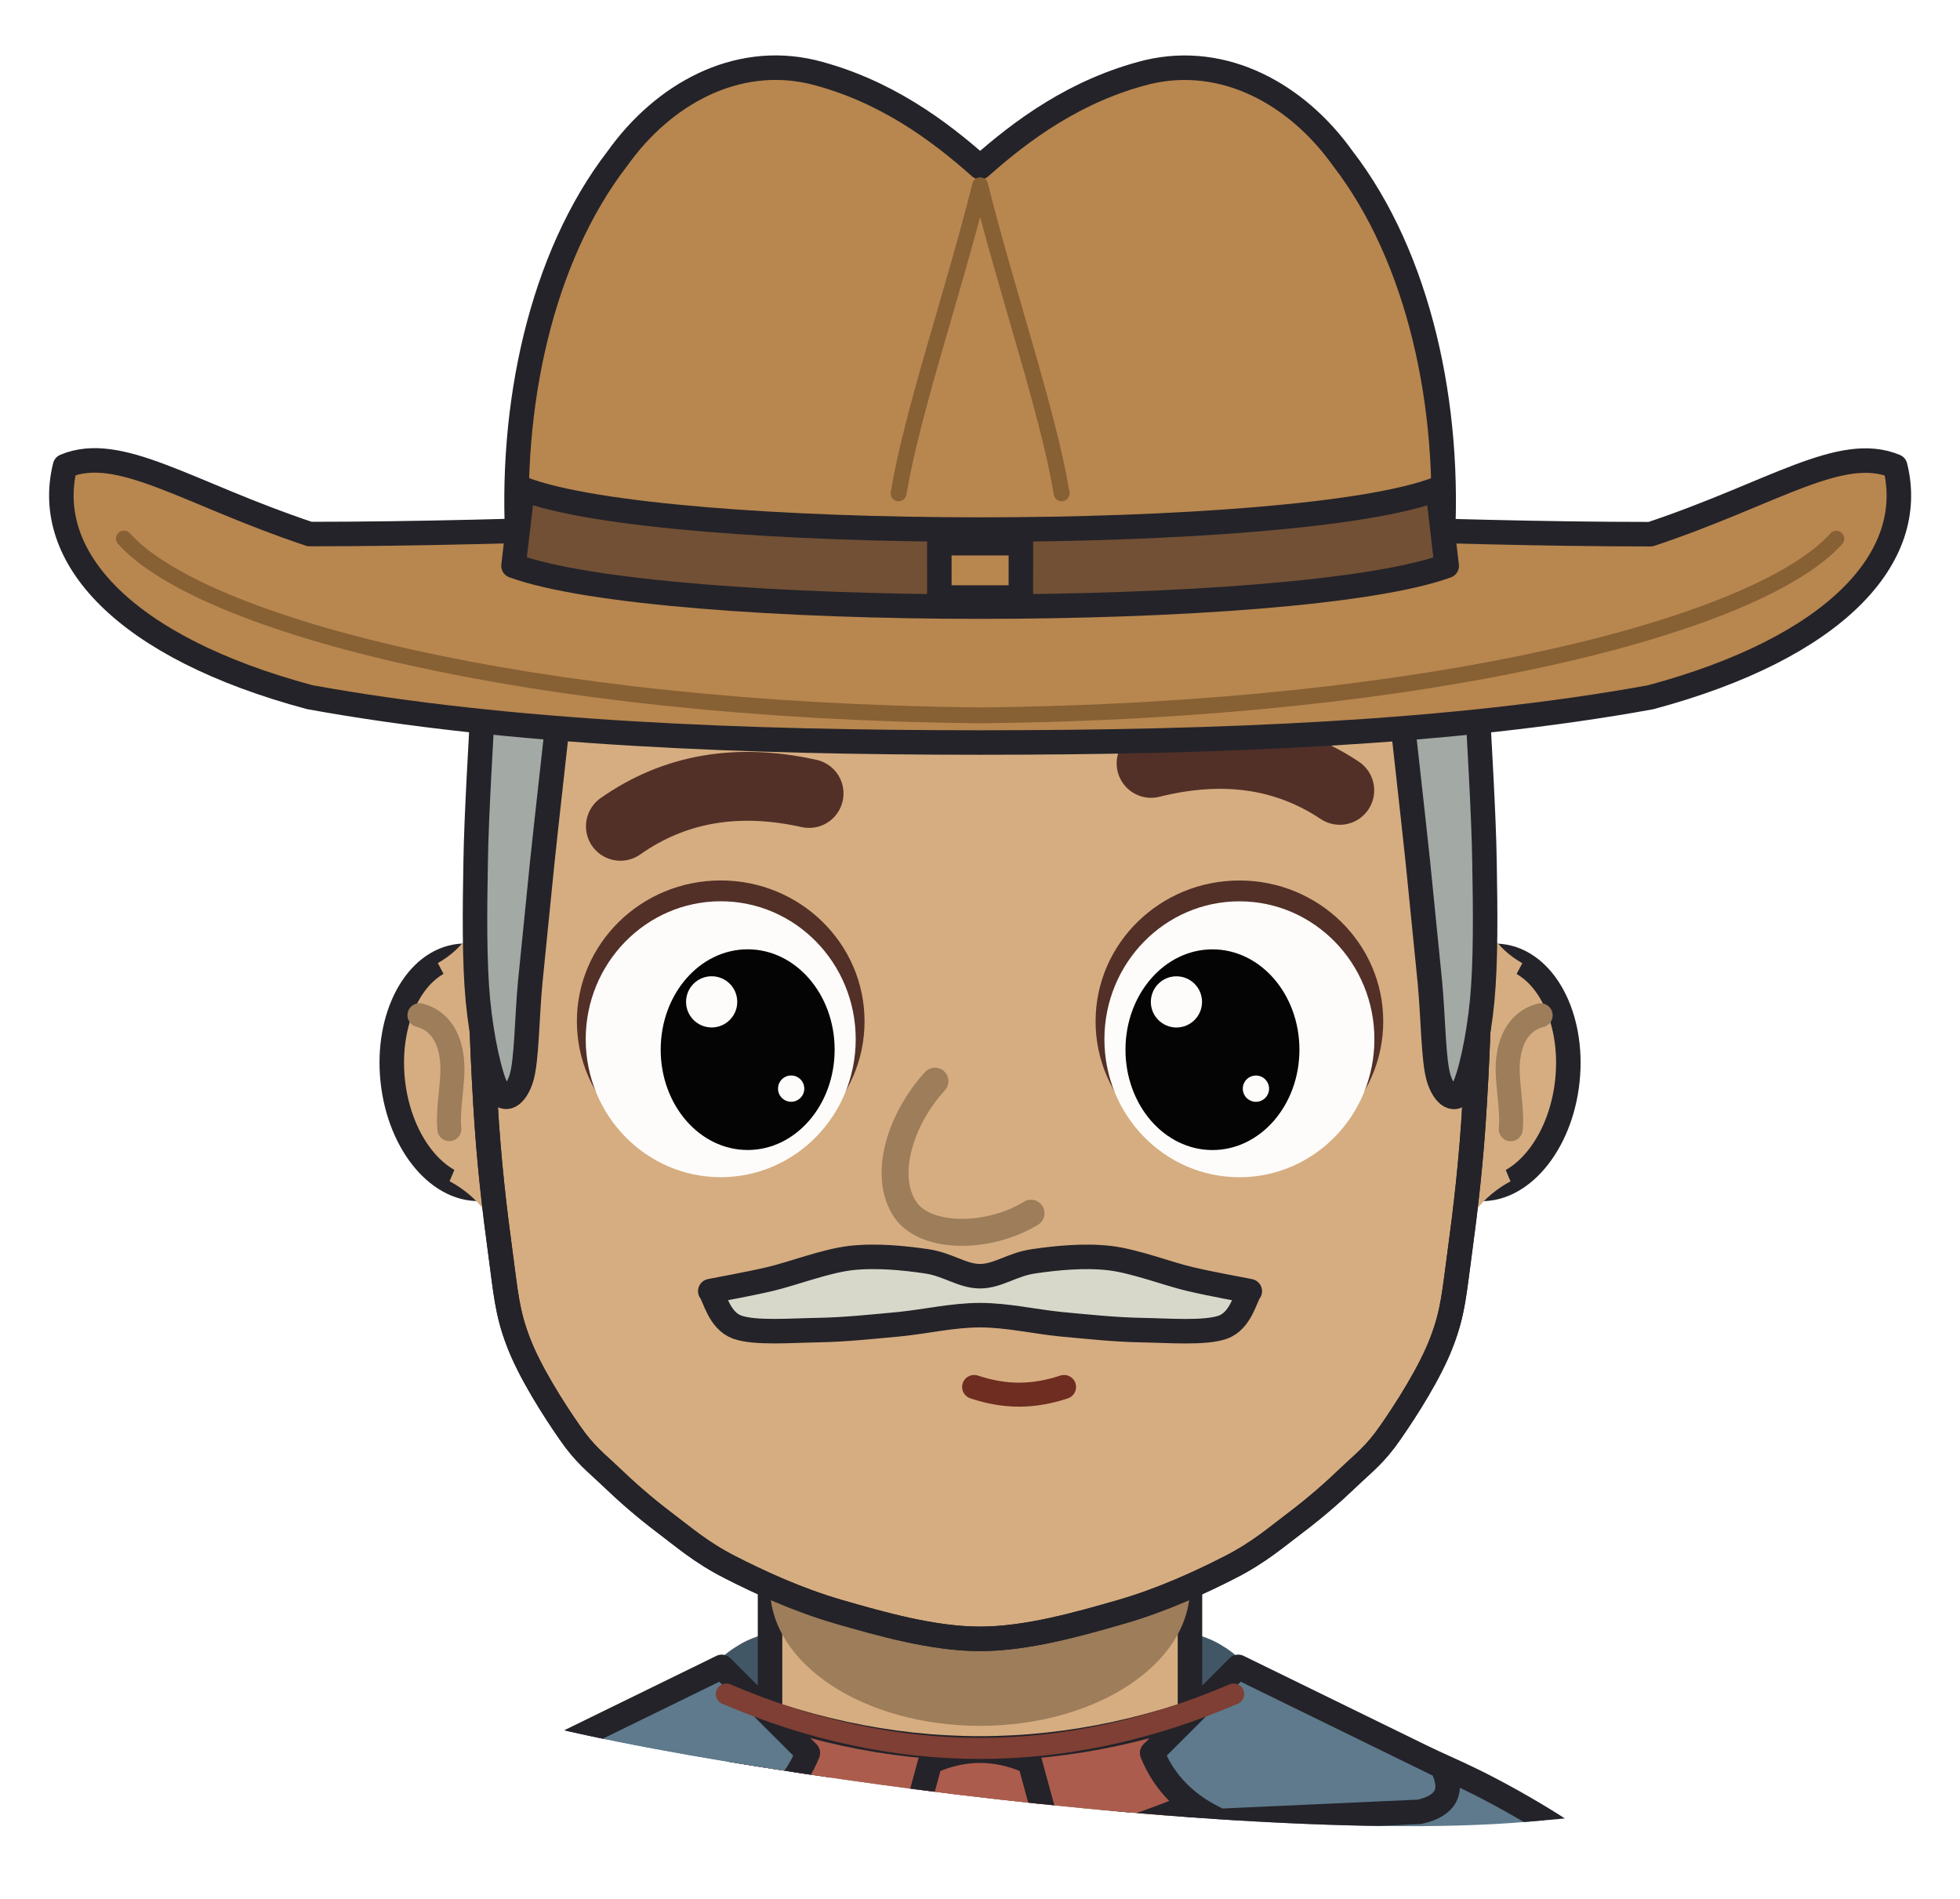
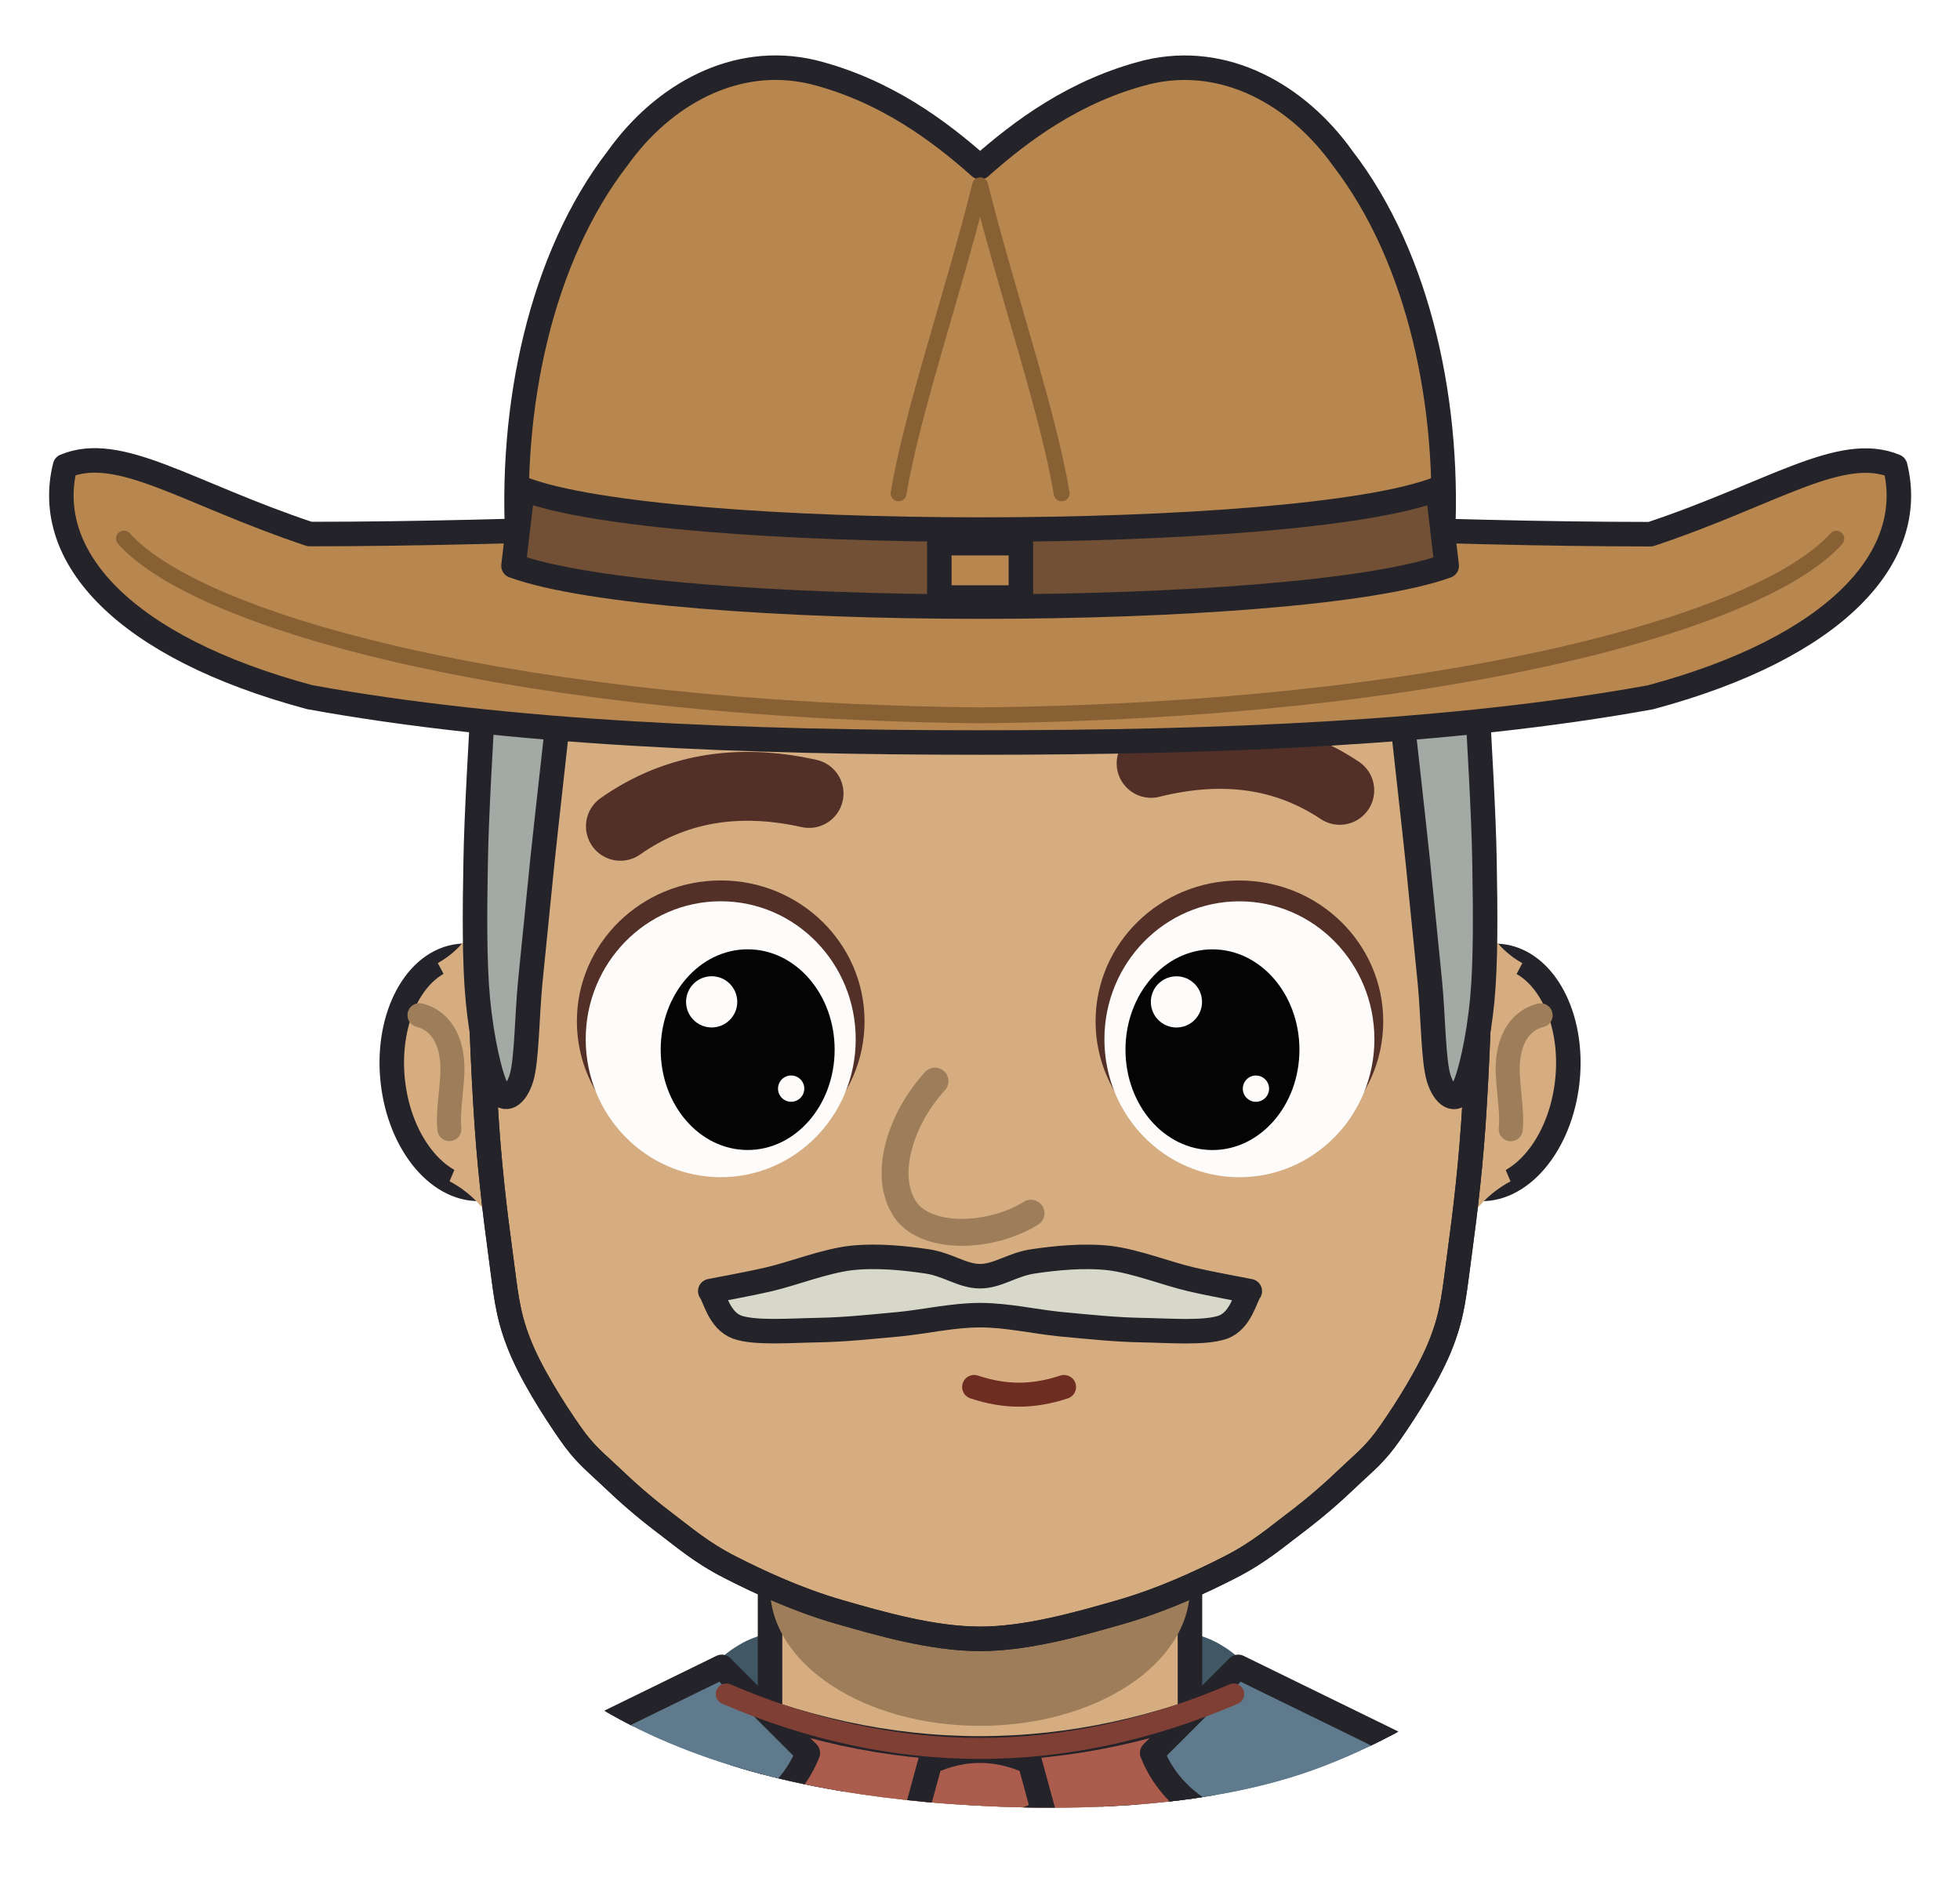
<svg xmlns="http://www.w3.org/2000/svg" viewBox="0 0 320 310" width="320" height="310">
  <defs>
    <clipPath id="cd15b">
      <rect x="-4000" y="-4000" width="9000" height="9000" />
    </clipPath>
    <pattern id="cd15pat" width="28" height="28" patternUnits="userSpaceOnUse">
      <rect width="28" height="28" fill="#FFE94A" />
      <rect width="14" height="28" fill="#F6A5C0" />
    </pattern>
    <clipPath id="cd15cr">
-       <path d="M923.39 663.50C912.62 724.63 937.94 818.09 907.77 859.84C877.61 901.59 817.01 908.05 741.59 914.52C666.45 920.98 543.63 910.21 455.83 898.09C367.76 885.97 272.95 869.54 214.51 842.06C156.33 814.86 126.97 789.54 105.96 734.06C85.22 678.31 89.26 571.38 90.07 508.90C90.61 446.68 78.49 394.70 110.00 359.96C141.25 325.48 197.00 306.63 278.34 301.24C359.95 295.85 507.00 317.13 599.38 327.37C691.77 337.60 771.22 334.10 833.17 361.84C895.38 389.85 957.06 443.72 972.14 494.08C986.96 544.45 933.90 602.63 923.39 663.50Z" />
+       <path d="M825.36 639.53C820.78 687.47 821.86 742.41 793.04 784.16C764.22 825.90 704.69 869.54 652.17 889.74C599.65 910.21 531.24 910.48 477.38 905.90C423.51 901.05 372.07 888.93 328.70 862.27C285.61 835.60 242.52 794.12 218.01 745.91C193.50 697.97 181.65 625.25 181.92 574.08C181.92 523.17 188.92 478.73 218.81 439.41C248.71 400.09 307.69 358.61 361.83 338.41C415.70 317.94 487.07 314.44 542.82 317.13C598.31 319.82 648.67 324.40 695.27 354.30C741.59 383.93 800.04 447.76 821.59 495.16C843.40 542.83 830.20 591.31 825.36 639.53Z" />
      <path d="M-473.50 -700.97L1473.50 -700.97L1473.50 664.63L-473.50 664.63Z" />
    </clipPath>
    <clipPath id="cd15s">
      <path d="M500 970.1L616.5 850.9C621.8 853.2 636.8 859.1 648.3 864.2C659.7 869.3 672.5 875.4 685.3 881.4C698.1 887.3 712.5 893.3 725 899.9C737.6 906.5 750.8 914.3 760.8 921.1C770.7 927.9 778 934.3 784.6 941C791.2 947.6 795.8 954.2 800.5 960.8C805.1 967.4 808.6 974.1 812.4 980.7C816.1 987.2 821.2 996.8 823 1000L177 1000C178.8 996.8 183.9 987.2 187.6 980.7C191.4 974.1 194.9 967.4 199.5 960.8C204.2 954.2 208.8 947.6 215.4 941C222 934.3 229.3 927.9 239.2 921.1C249.2 914.3 262.4 906.5 275 899.9C287.5 893.3 301.9 887.3 314.7 881.4C327.5 875.4 340.3 869.3 351.7 864.2C363.2 859.1 378.2 853.2 383.5 850.9L500 970.1Z" fill="#5E7A8C" stroke="#242329" stroke-width="10.82" stroke-linejoin="round" stroke-linecap="round" transform="translate(500 1014) scale(0.86) translate(-500 -1000)" />
      <path d="M380 856Q500 908 620 856L596 906Q548 926 500 934Q452 926 404 906Z" fill="#AC5C4D" stroke="#242329" stroke-width="10.82" stroke-linejoin="round" stroke-linecap="round" transform="translate(500 1014) scale(0.86) translate(-500 -1000)" />
      <path d="M386 846L296 890Q288 906 306 910L394 914Q416 904 424 884Z" fill="#5E7A8C" stroke="#242329" stroke-width="10.82" stroke-linejoin="round" stroke-linecap="round" transform="translate(500 1014) scale(0.86) translate(-500 -1000)" />
      <path d="M614 846L704 890Q712 906 694 910L606 914Q584 904 576 884Z" fill="#5E7A8C" stroke="#242329" stroke-width="10.82" stroke-linejoin="round" stroke-linecap="round" transform="translate(500 1014) scale(0.86) translate(-500 -1000)" />
      <path d="M478 888Q500 878 522 888L528 910Q500 924 472 910Z" fill="#AC5C4D" stroke="#242329" stroke-width="10.82" stroke-linejoin="round" stroke-linecap="round" transform="translate(500 1014) scale(0.86) translate(-500 -1000)" />
      <path d="M388 858Q500 906 612 858" fill="none" stroke="#7F3F34" stroke-width="9.3" stroke-linecap="round" transform="translate(500 1014) scale(0.86) translate(-500 -1000)" />
    </clipPath>
    <clipPath id="cd15eL">
      <ellipse cx="385.5" cy="569" rx="59.6" ry="60.9" />
    </clipPath>
    <clipPath id="cd15eR">
      <ellipse cx="614.5" cy="569" rx="59.6" ry="60.9" />
    </clipPath>
    <filter id="cd15bl" x="-60%" y="-90%" width="220%" height="280%">
      <feGaussianBlur stdDeviation="15" />
    </filter>
    <clipPath id="cd15eo">
      <path d="M-1000 -1000H2000V2000H-1000Z" />
    </clipPath>
    <clipPath id="cd15ck">
      <ellipse cx="385.5" cy="561.1" rx="66.5" ry="65.2" />
      <ellipse cx="385.5" cy="569" rx="62.6" ry="63.9" />
      <ellipse cx="614.5" cy="561.1" rx="66.5" ry="65.2" />
      <ellipse cx="614.5" cy="569" rx="62.6" ry="63.9" />
    </clipPath>
  </defs>
  <g transform="translate(-55 -107) scale(0.43)">
    <g clip-path="url(#cd15b)">
      <g transform="translate(500 1014) scale(0.86) translate(-500 -1000)">
        <g clip-path="url(#cd15cr)">
          <g transform="translate(0 0.06)">
            <path d="M500 824.5C525.6 824.5 558.7 826.2 576.8 828.4C594.9 830.7 601.5 833.1 608.5 837.7C615.6 842.3 619.6 847.4 619.1 856.2C618.7 865.1 625.8 880.5 605.9 890.7C586 900.8 535.3 917.1 500 917.1C464.7 917.1 414 900.8 394.1 890.7C374.2 880.5 381.3 865.1 380.9 856.2C380.4 847.4 384.4 842.3 391.5 837.7C398.5 833.1 405.1 830.7 423.2 828.4C441.3 826.2 474.4 824.5 500 824.5Z" fill="#415766" />
          </g>
        </g>
        <g clip-path="url(#cd15cr)">
          <g transform="translate(0 0.06)">
            <path d="M407.3 768.9L407.3 935.7Q407.3 967.4 439.1 967.4L560.9 967.4Q592.7 967.4 592.7 935.7L592.7 768.9Z" fill="#D6AD81" stroke="#242329" stroke-width="10.82" stroke-linejoin="round" stroke-linecap="round" />
            <ellipse cx="500" cy="811.2" rx="92.7" ry="60.9" fill="#9D7D5A" />
          </g>
        </g>
        <g transform="matrix(1 0.0001 -0.0001 1 0.08335 0.01754)">
          <ellipse cx="275.6" cy="583.6" rx="35.1" ry="51.6" transform="rotate(-6 275.6 583.6)" fill="#D6AD81" stroke="#242329" stroke-width="10.82" stroke-linejoin="round" stroke-linecap="round" />
          <ellipse cx="724.4" cy="583.6" rx="35.1" ry="51.6" transform="rotate(6 724.4 583.6)" fill="#D6AD81" stroke="#242329" stroke-width="10.82" stroke-linejoin="round" stroke-linecap="round" />
          <path d="M281.3 496.1C281.3 518.4 271 529.5 260.6 535.4L286.2 583.6ZM718.7 496.1C718.7 518.4 729 529.5 739.4 535.4L713.8 583.6ZM291.8 671C288.8 648.8 276.3 637.3 265.8 631.7L286.2 583.6ZM708.2 671C711.2 648.8 723.7 637.3 734.2 631.7L713.8 583.6Z" fill="#D6AD81" />
          <path d="M252.5 558.4C263.1 561.1 267.7 571.6 267 584.9C266.4 594.2 265 602.1 265.7 608.7M747.5 558.4C736.9 561.1 732.3 571.6 733 584.9C733.6 594.2 735 602.1 734.3 608.7" fill="none" stroke="#9D7D5A" stroke-width="10.6" stroke-linecap="round" stroke-linejoin="round" />
        </g>
        <g transform="matrix(1 0.0001 -0.0001 1 0.08335 0.01754)">
          <path d="M500 255.3C526.5 255.3 554.7 258.6 579.4 265.9C604.1 273.2 628.8 284 648.3 299C667.7 314 684.4 334.9 695.9 355.9C707.4 376.8 712.9 400 717.1 424.7C721.3 449.4 720.8 475.5 721.1 504.1C721.3 532.8 720 570.3 718.4 596.8C716.9 623.3 714.2 645.3 711.8 663C709.4 680.6 708.9 689.5 703.8 702.7C698.8 715.9 688.2 732.5 681.3 742.4C674.5 752.3 669.8 755.6 662.8 762.3C655.9 768.9 648.4 775.5 639.7 782.1C630.9 788.7 623.4 795.4 610.5 802C597.6 808.6 580.6 816.5 562.2 821.8C543.8 827.1 520.7 833.7 500 833.7C479.3 833.7 456.2 827.1 437.8 821.8C419.4 816.5 402.4 808.6 389.5 802C376.6 795.4 369.1 788.7 360.3 782.1C351.6 775.5 344.1 768.9 337.2 762.3C330.2 755.6 325.5 752.3 318.7 742.4C311.8 732.5 301.2 715.9 296.2 702.7C291.1 689.5 290.6 680.6 288.2 663C285.8 645.3 283.1 623.3 281.6 596.8C280 570.3 278.7 532.8 278.9 504.1C279.2 475.5 278.7 449.4 282.9 424.7C287.1 400 292.6 376.8 304.1 355.9C315.6 334.9 332.3 314 351.7 299C371.2 284 395.9 273.2 420.6 265.9C445.3 258.6 473.5 255.3 500 255.3Z" fill="#D6AD81" data-sk="1" stroke="#242329" stroke-width="10.82" stroke-linejoin="round" stroke-linecap="round" />
        </g>
        <g clip-path="url(#cd15cr)">
          <g transform="translate(0 0.13)">
            <path d="M500 970.1L616.5 850.9C621.8 853.2 636.8 859.1 648.3 864.2C659.7 869.3 672.5 875.4 685.3 881.4C698.1 887.3 712.5 893.3 725 899.9C737.6 906.5 750.8 914.3 760.8 921.1C770.7 927.9 778 934.3 784.6 941C791.2 947.6 795.8 954.2 800.5 960.8C805.1 967.4 808.6 974.1 812.4 980.7C816.1 987.2 821.2 996.8 823 1000L177 1000C178.8 996.8 183.9 987.2 187.6 980.7C191.4 974.1 194.9 967.4 199.5 960.8C204.2 954.2 208.8 947.6 215.4 941C222 934.3 229.3 927.9 239.2 921.1C249.2 914.3 262.4 906.5 275 899.9C287.5 893.3 301.9 887.3 314.7 881.4C327.5 875.4 340.3 869.3 351.7 864.2C363.2 859.1 378.2 853.2 383.5 850.9L500 970.1Z" fill="#5E7A8C" stroke="#242329" stroke-width="10.82" stroke-linejoin="round" stroke-linecap="round" />
            <path d="M380 856Q500 908 620 856L596 906Q548 926 500 934Q452 926 404 906Z" fill="#AC5C4D" stroke="#242329" stroke-width="10.82" stroke-linejoin="round" stroke-linecap="round" />
            <path d="M386 846L296 890Q288 906 306 910L394 914Q416 904 424 884Z" fill="#5E7A8C" stroke="#242329" stroke-width="10.82" stroke-linejoin="round" stroke-linecap="round" />
            <path d="M614 846L704 890Q712 906 694 910L606 914Q584 904 576 884Z" fill="#5E7A8C" stroke="#242329" stroke-width="10.82" stroke-linejoin="round" stroke-linecap="round" />
            <path d="M478 888Q500 878 522 888L528 910Q500 924 472 910Z" fill="#AC5C4D" stroke="#242329" stroke-width="10.82" stroke-linejoin="round" stroke-linecap="round" />
            <path d="M388 858Q500 906 612 858" fill="none" stroke="#7F3F34" stroke-width="9.3" stroke-linecap="round" />
          </g>
        </g>
        <g transform="matrix(1 0.0001 -0.0001 1 0.08335 0.01754)">
          <g filter="url(#cd15bl)">
            <ellipse cx="330.6" cy="668.3" rx="35.7" ry="19.9" fill="#DD8E67" opacity="0.000" transform="matrix(0.4 0 0 0.4 198.36 400.98)" />
          </g>
          <g filter="url(#cd15bl)">
            <ellipse cx="669.4" cy="668.3" rx="35.7" ry="19.9" fill="#DD8E67" opacity="0.000" transform="matrix(0.4 0 0 0.4 401.64 400.98)" />
          </g>
        </g>
        <g transform="matrix(1 0.0001 -0.0001 1 0.08335 0.01754)">
          <path d="M619.1 680.2C617.1 682.8 615.2 693.2 607.2 696.1C599.3 698.9 583.4 697.6 571.5 697.4C559.6 697.2 547.7 695.9 535.7 694.8C523.8 693.6 511.9 690.8 500 690.8C488.1 690.8 476.2 693.6 464.3 694.8C452.3 695.9 440.4 697.2 428.5 697.4C416.6 697.6 400.7 698.9 392.8 696.1C384.8 693.2 382.9 682.8 380.9 680.2C385.2 679.3 396.8 677.3 407.1 674.9C417.4 672.5 431.3 667 442.8 665.6C454.3 664.3 466.6 665.6 476.2 667C485.7 668.3 492.1 673.6 500 673.6C507.9 673.6 514.3 668.3 523.8 667C533.4 665.6 545.7 664.3 557.2 665.6C568.7 667 582.6 672.5 592.9 674.9C603.2 677.3 614.8 679.3 619.1 680.2Z" fill="#D7D8CA" stroke="#242329" stroke-width="10.82" stroke-linejoin="round" stroke-linecap="round" />
          <path d="M500 255.3C526.5 255.3 554.7 258.6 579.4 265.9C604.1 273.2 628.8 284 648.3 299C667.7 314 684.4 334.9 695.9 355.9C707.4 376.8 712.9 400 717.1 424.7C721.3 449.4 720.8 475.5 721.1 504.1C721.3 532.8 720 570.3 718.4 596.8C716.9 623.3 714.2 645.3 711.8 663C709.4 680.6 708.9 689.5 703.8 702.7C698.8 715.9 688.2 732.5 681.3 742.4C674.5 752.3 669.8 755.6 662.8 762.3C655.9 768.9 648.4 775.5 639.7 782.1C630.9 788.7 623.4 795.4 610.5 802C597.6 808.6 580.6 816.5 562.2 821.8C543.8 827.1 520.7 833.7 500 833.7C479.3 833.7 456.2 827.1 437.8 821.8C419.4 816.5 402.4 808.6 389.5 802C376.6 795.4 369.1 788.7 360.3 782.1C351.6 775.5 344.1 768.9 337.2 762.3C330.2 755.6 325.5 752.3 318.7 742.4C311.8 732.5 301.2 715.9 296.2 702.7C291.1 689.5 290.6 680.6 288.2 663C285.8 645.3 283.1 623.3 281.6 596.8C280 570.3 278.7 532.8 278.9 504.1C279.2 475.5 278.7 449.4 282.9 424.7C287.1 400 292.6 376.8 304.1 355.9C315.6 334.9 332.3 314 351.7 299C371.2 284 395.9 273.2 420.6 265.9C445.3 258.6 473.5 255.3 500 255.3Z" fill="none" stroke="#242329" stroke-width="10.82" stroke-linejoin="round" stroke-linecap="round" />
        </g>
        <g transform="matrix(1 0.0001 -0.0001 1 0.08335 0.01754)">
          <path fill="#A3A9A4" data-o="f" d="M280.4 422.1C279.9 433.5 277.6 469.3 277.3 490.9C276.9 512.5 276.7 535 278.3 551.8C279.9 568.6 283.7 585.8 286.9 591.5C290.1 597.2 295 594.2 297.5 586.2C299.9 578.3 299.9 559.7 301.4 543.8C303 528 304.8 509.9 306.7 490.9C308.7 471.9 312.3 440.2 313.4 430C307.9 428.7 285.9 423.4 280.4 422.1ZM719.6 422.1C720.1 433.5 722.4 469.3 722.7 490.9C723.1 512.5 723.3 535 721.7 551.8C720.1 568.6 716.3 585.8 713.1 591.5C709.9 597.2 705 594.2 702.5 586.2C700.1 578.3 700.1 559.7 698.6 543.8C697 528 695.2 509.9 693.3 490.9C691.3 471.9 687.7 440.2 686.6 430C692.1 428.7 714.1 423.4 719.6 422.1Z" stroke="#242329" stroke-width="10.82" stroke-linejoin="round" stroke-linecap="round" />
        </g>
        <g transform="matrix(1 0.0001 -0.0001 1 0.08335 0.01754)">
          <g clip-path="url(#cd15eo)" display="inline">
            <g>
              <ellipse cx="385.5" cy="561.1" rx="63.5" ry="62.2" fill="#523027" />
              <ellipse cx="385.5" cy="569" rx="59.6" ry="60.9" fill="#FDFCFA" />
              <g clip-path="url(#cd15eL)">
                <g transform="translate(0.00 0.00)">
                  <ellipse cx="397.4" cy="573.6" rx="38.4" ry="44.3" fill="#050404" />
                  <circle cx="381.5" cy="552.5" r="11.3" fill="#FDFCFA" />
                  <circle cx="416.6" cy="590.8" r="5.8" fill="#FDFCFA" />
                </g>
              </g>
            </g>
            <g>
              <ellipse cx="614.5" cy="561.1" rx="63.5" ry="62.2" fill="#523027" />
              <ellipse cx="614.5" cy="569" rx="59.6" ry="60.9" fill="#FDFCFA" />
              <g clip-path="url(#cd15eR)">
                <g transform="translate(0.00 0.00)">
                  <ellipse cx="602.6" cy="573.6" rx="38.4" ry="44.3" fill="#050404" />
                  <circle cx="586.7" cy="552.5" r="11.3" fill="#FDFCFA" />
                  <circle cx="621.8" cy="590.8" r="5.8" fill="#FDFCFA" />
                </g>
              </g>
            </g>
          </g>
          <g clip-path="url(#cd15ck)">
            <g>
              <path d="M312.7 618C312.7 669.6 458.3 669.6 458.3 618Q385.5 596.8 312.7 618ZM541.7 618C541.7 669.6 687.3 669.6 687.3 618Q614.5 596.8 541.7 618Z" fill="#D6AD81" display="none" />
            </g>
          </g>
          <path fill="none" stroke="#523027" stroke-linecap="round" stroke-linejoin="round" display="none" />
          <path fill="none" stroke="#523027" stroke-width="30.4" stroke-linecap="round" stroke-linejoin="round" d="M341.2 475.0Q376.9 449.9 424.5 460.5M658.8 459.1Q623.1 435.3 575.5 447.2" transform="translate(0 0.00)" />
          <g>
            <path d="M480.1 587.5C464.3 604.7 456.3 631.2 468.2 645.8C478.8 657.7 505.3 656.4 522.5 645.8" fill="none" stroke="#9D7D5A" stroke-width="11.9" stroke-linecap="round" stroke-linejoin="round" />
          </g>
          <path fill="#6E2D20" stroke="#6E2D20" stroke-linejoin="round" stroke-linecap="round" d="M497.4 722.5C504.0 724.7 510.6 725.9 517.2 725.9C523.8 725.9 530.5 724.7 537.1 722.5C530.5 724.7 523.8 725.9 517.2 725.9C510.6 725.9 504.0 724.7 497.4 722.5Z" stroke-width="10.60" />
          <path fill="#FDFCFA" display="none" />
          <g>
            <path d="M469.6 731.4Q500 714.2 530.4 731.4Q500 745.1 469.6 731.4Z" fill="#D9604A" display="none" />
          </g>
        </g>
        <g transform="matrix(1 0.0001 -0.0001 1 0.08335 0.01754)">
          <path d="M96 316C120 306 150 328 204 346C300 346 396 340 500 340C604 340 700 346 796 346C850 328 880 306 904 316C914 356 878 396 796 418C708 434 604 438 500 438C396 438 292 434 204 418C122 396 86 356 96 316Z" fill="#B8864F" stroke="#242329" stroke-width="10.82" stroke-linejoin="round" stroke-linecap="round" />
          <path d="M122 348C156 386 300 424 500 426C700 424 844 386 878 348" fill="none" stroke="#876033" stroke-width="7" stroke-linecap="round" stroke-linejoin="round" />
          <path d="M296 352C292 290 306 224 340 180C360 152 392 134 426 142C458 150 482 168 500 184C518 168 542 150 574 142C608 134 640 152 660 180C694 224 708 290 704 352Z" fill="#B8864F" stroke="#242329" stroke-width="10.82" stroke-linejoin="round" stroke-linecap="round" />
          <path d="M500 192C488 240 470 292 464 328M500 192C512 240 530 292 536 328" fill="none" stroke="#876033" stroke-width="7" stroke-linecap="round" stroke-linejoin="round" />
          <path d="M298 326C360 350 640 350 702 326L706 360C640 384 360 384 294 360Z" fill="#725035" stroke="#242329" stroke-width="10.82" stroke-linejoin="round" stroke-linecap="round" />
          <path d="M482 350h36v24h-36Z" fill="#B8864F" stroke="#242329" stroke-width="10.82" stroke-linejoin="round" stroke-linecap="round" />
        </g>
      </g>
    </g>
    <g clip-path="url(#cd15b)">
      <g transform="translate(0 0.00)" />
    </g>
  </g>
</svg>
